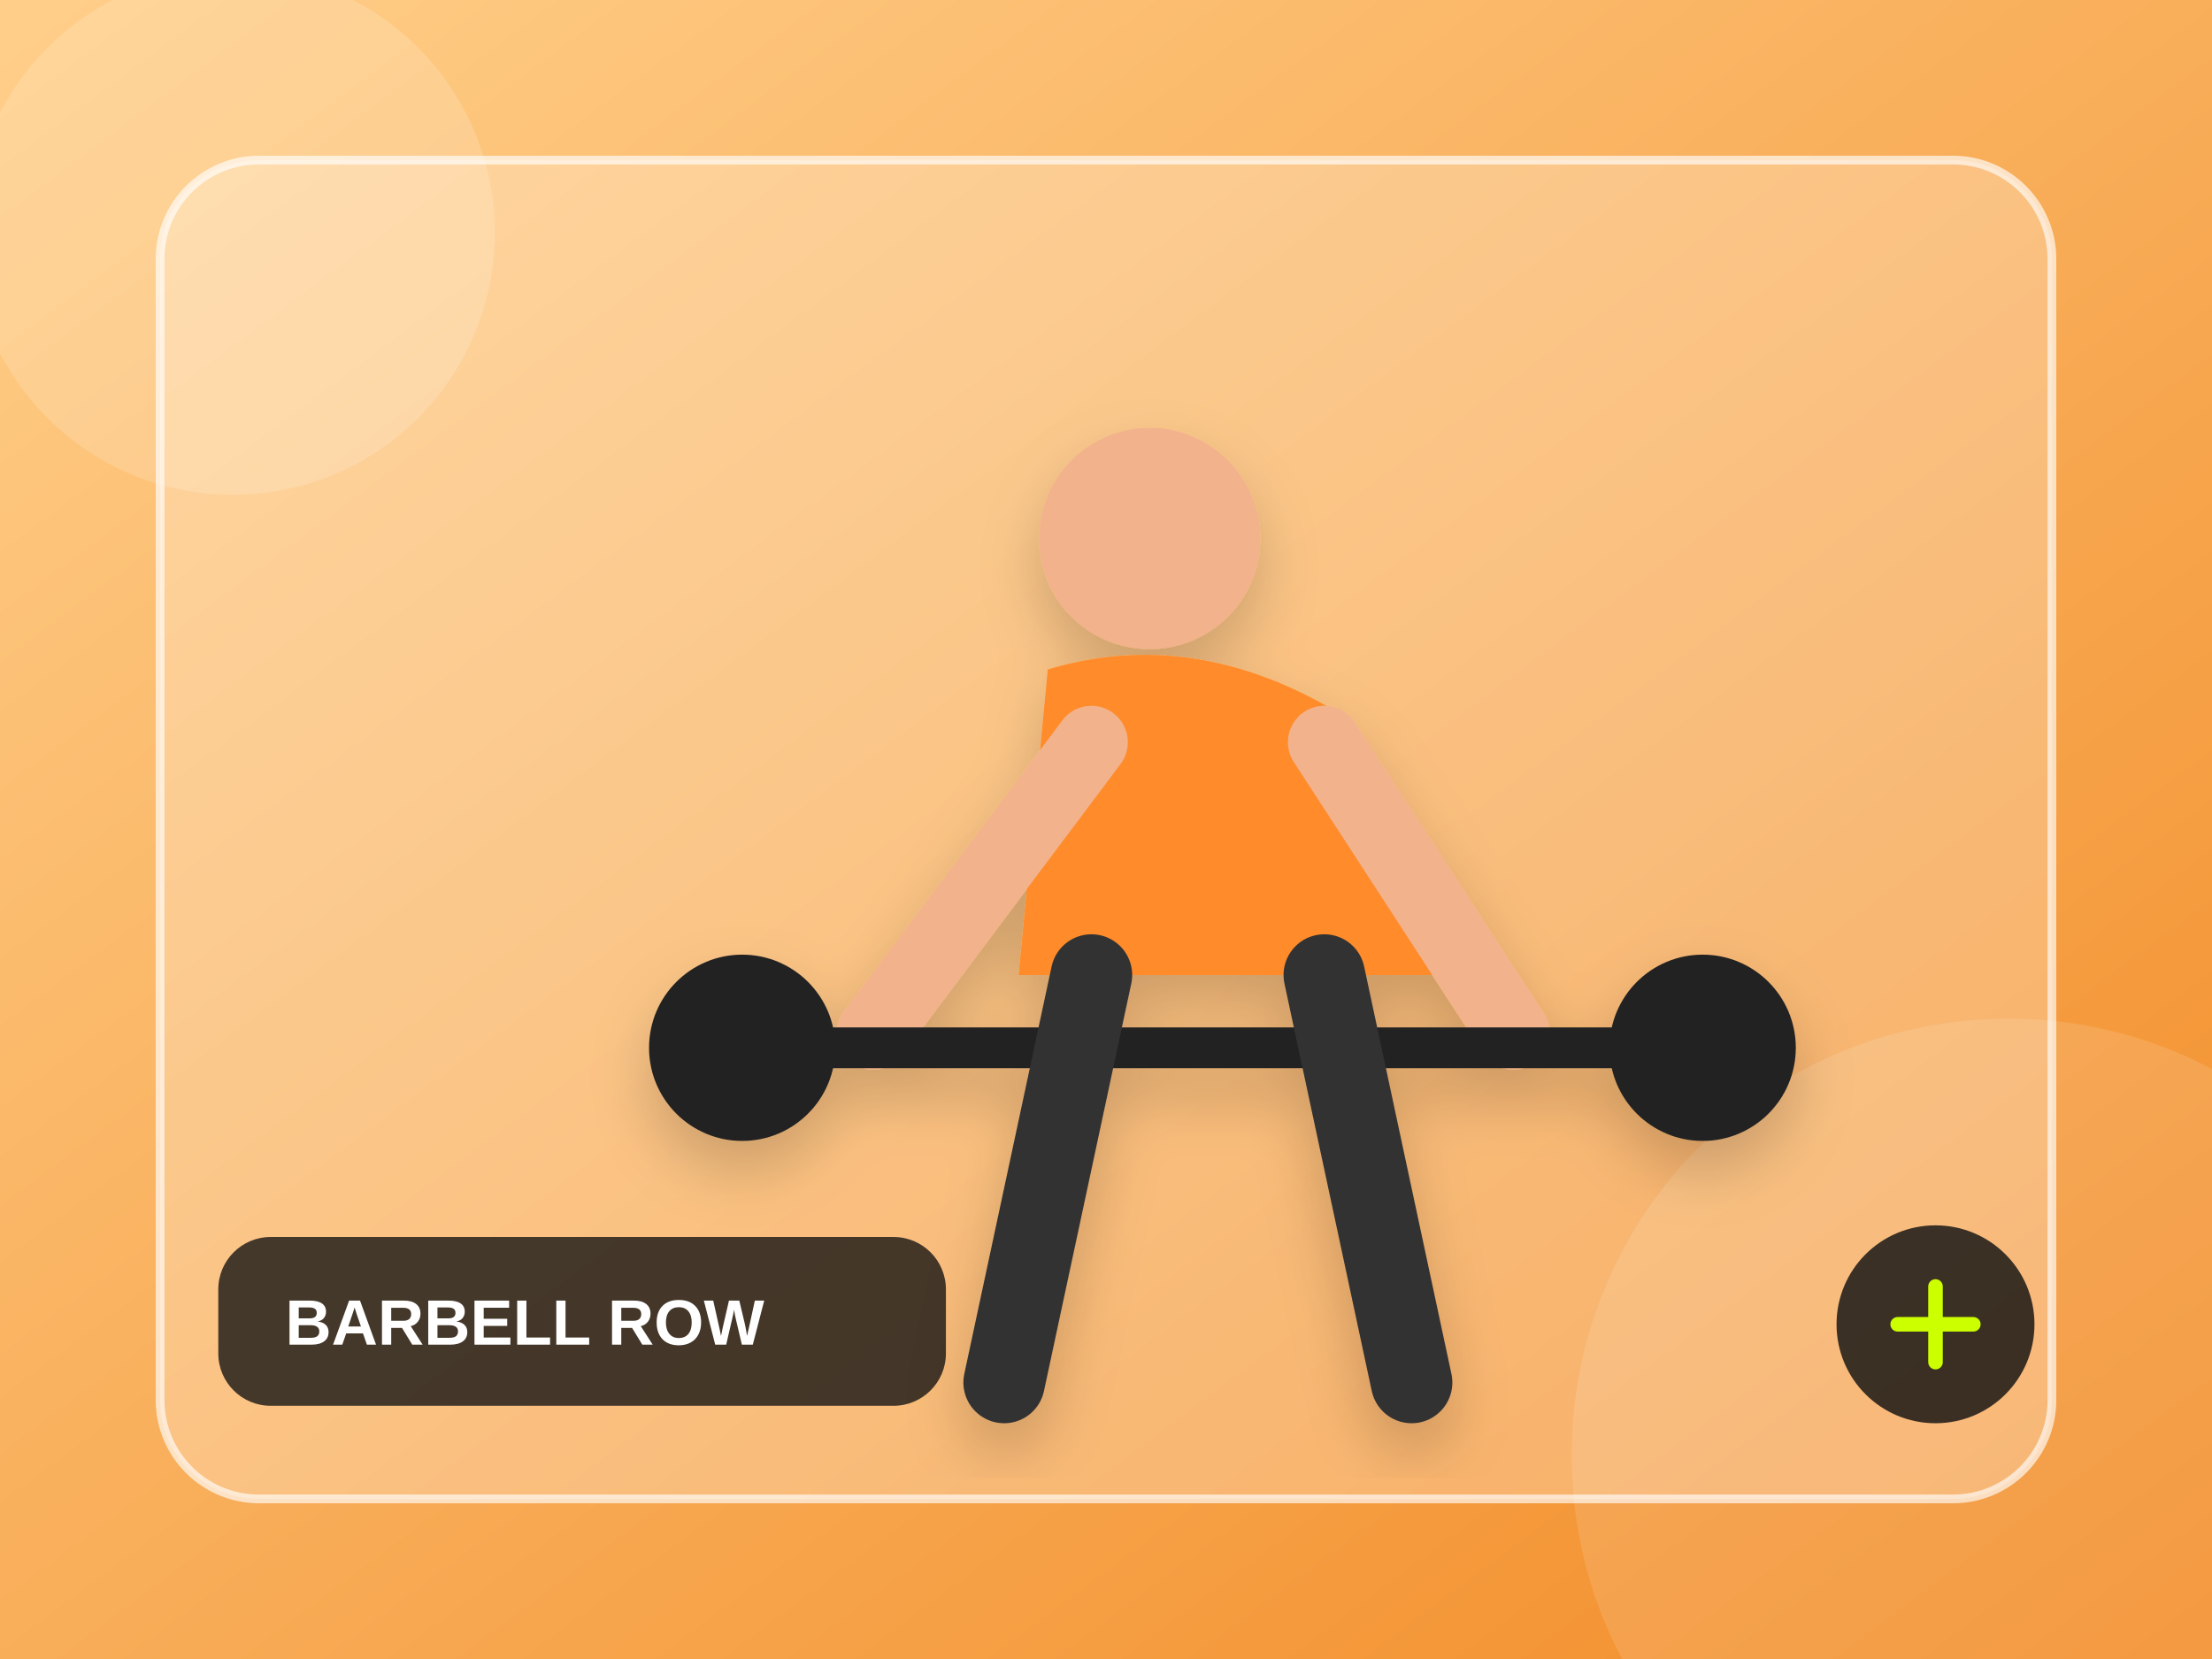
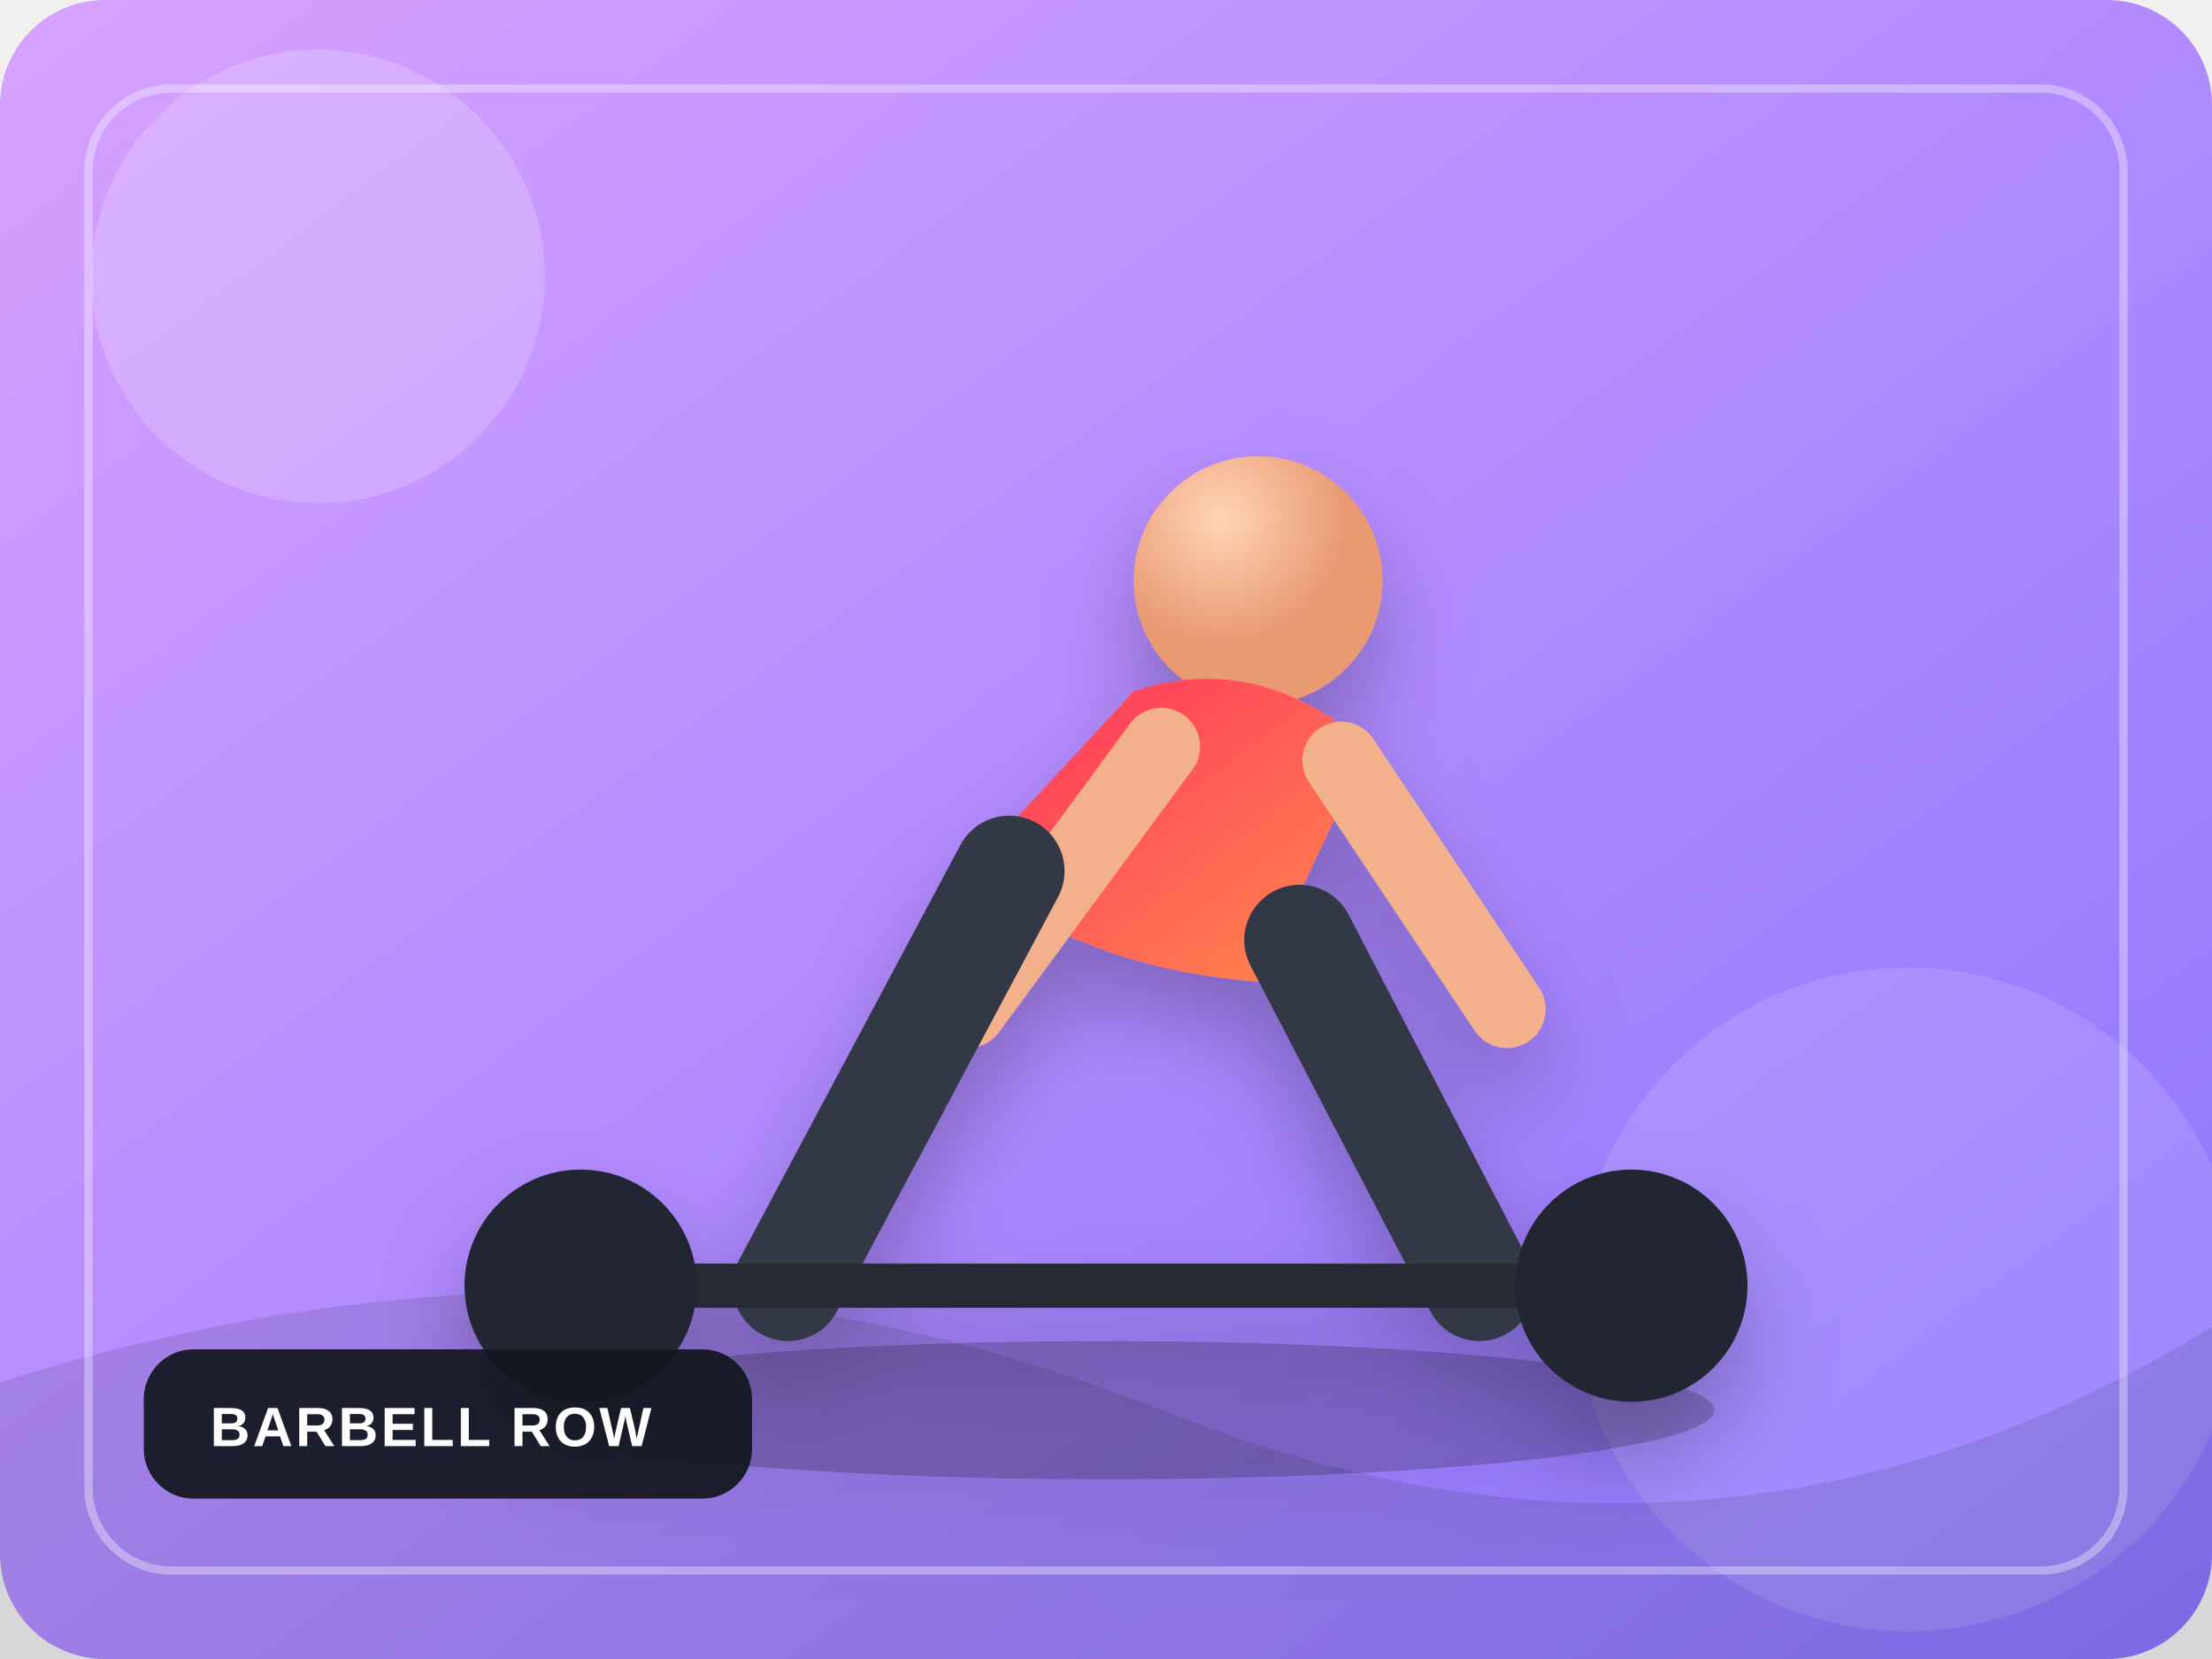
- <svg xmlns="http://www.w3.org/2000/svg" viewBox="0 0 760 570">
+ <svg xmlns="http://www.w3.org/2000/svg" viewBox="0 0 800 600" role="img" aria-label="BARBELL ROW 3D animated illustration">
  <defs>
-     <linearGradient id="g" x1="0" y1="0" x2="1" y2="1">
-       <stop offset="0" stop-color="#ffcf8a" />
-       <stop offset="1" stop-color="#f28c28" />
+     <linearGradient id="bg" x1="0" y1="0" x2="1" y2="1">
+       <stop stop-color="#d7a1ff" />
+       <stop offset="1" stop-color="#8b74ff" />
    </linearGradient>
-     <filter id="s">
-       <feDropShadow dx="0" dy="10" stdDeviation="10" flood-opacity=".18" />
+     <linearGradient id="shirt" x1="0" y1="0" x2="1" y2="1">
+       <stop stop-color="#ff315f" />
+       <stop offset="1" stop-color="#ff8a4c" />
+     </linearGradient>
+     <radialGradient id="skin" cx="35%" cy="25%">
+       <stop stop-color="#ffd4b5" />
+       <stop offset="1" stop-color="#e99a73" />
+     </radialGradient>
+     <filter id="shadow" x="-30%" y="-30%" width="160%" height="160%">
+       <feDropShadow dx="0" dy="18" stdDeviation="16" flood-opacity=".25" />
    </filter>
+     <filter id="soft" x="-30%" y="-30%" width="160%" height="160%">
+       <feGaussianBlur stdDeviation="12" />
+     </filter>
+     <style>.float{animation:float 3.4s ease-in-out infinite} @keyframes float{0%,100%{transform:translateY(0)}50%{transform:translateY(-8px)}}</style>
  </defs>
-   <rect width="760" height="570" fill="url(#g)" />
-   <circle cx="80" cy="80" r="90" fill="#fff" opacity=".16" />
-   <circle cx="690" cy="500" r="150" fill="#fff" opacity=".12" />
-   <rect x="55" y="55" width="650" height="460" rx="34" fill="#ffffff" opacity=".25" />
-   <rect x="55" y="55" width="650" height="460" rx="34" fill="none" stroke="#fff" stroke-width="3" opacity=".65" />
-   <g filter="url(#s)" transform="translate(0 10)">
-     <circle cx="395" cy="175" r="38" fill="#f2b28b" />
-     <path d="M360 220 Q410 205 460 235 L500 325 L350 325 Z" fill="#ff8b2c" />
-     <path d="M375 245 L300 345 M455 245 L520 345" stroke="#f2b28b" stroke-width="25" stroke-linecap="round" />
-     <path d="M260 350 L580 350" stroke="#222" stroke-width="14" />
-     <circle cx="255" cy="350" r="32" fill="#222" />
-     <circle cx="585" cy="350" r="32" fill="#222" />
-     <path d="M375 325 L345 465 M455 325 L485 465" stroke="#333" stroke-width="28" stroke-linecap="round" />
+   <rect width="800" height="600" rx="38" fill="url(#bg)" />
+   <circle cx="115" cy="100" r="82" fill="#fff" opacity=".18" />
+   <circle cx="690" cy="470" r="120" fill="#fff" opacity=".12" />
+   <path d="M0 500 Q220 430 420 510 T800 480 V600 H0Z" fill="#0f1720" opacity=".12" />
+   <g filter="url(#shadow)">
+     <g class="float">
+       <ellipse cx="400" cy="510" rx="220" ry="25" fill="#000" opacity=".2" />
+       <circle cx="455" cy="210" r="45" fill="url(#skin)" />
+       <path d="M410 250 Q455 235 495 270 L455 355 Q390 350 350 315Z" fill="url(#shirt)" />
+       <path d="M420 270 L350 365" stroke="#f2b18b" stroke-width="28" stroke-linecap="round" />
+       <path d="M485 275 L545 365" stroke="#f2b18b" stroke-width="28" stroke-linecap="round" />
+       <path d="M365 315 L285 465" stroke="#303744" stroke-width="40" stroke-linecap="round" />
+       <path d="M470 340 L535 465" stroke="#303744" stroke-width="40" stroke-linecap="round" />
+       <path d="M220 465 H580" stroke="#252b35" stroke-width="16" />
+       <circle cx="210" cy="465" r="42" fill="#202733" />
+       <circle cx="590" cy="465" r="42" fill="#202733" />
+     </g>
  </g>
-   <rect x="75" y="425" width="250" height="58" rx="18" fill="#111" opacity=".78" />
-   <text x="98" y="462" font-family="Arial, sans-serif" font-size="22" font-weight="800" fill="#fff">BARBELL ROW</text>
-   <circle cx="665" cy="455" r="34" fill="#111" opacity=".82" />
-   <path d="M652 455h26M665 442v26" stroke="#ccff00" stroke-width="5" stroke-linecap="round" />
+   <rect x="32" y="32" width="736" height="536" rx="30" fill="none" stroke="#fff" stroke-opacity=".35" stroke-width="3" />
+   <rect x="52" y="488" width="220" height="54" rx="18" fill="#11161d" opacity=".92" />
+   <text x="76" y="523" fill="#fff" font-family="Arial, sans-serif" font-size="20" font-weight="900" letter-spacing="1">BARBELL ROW</text>
</svg>
